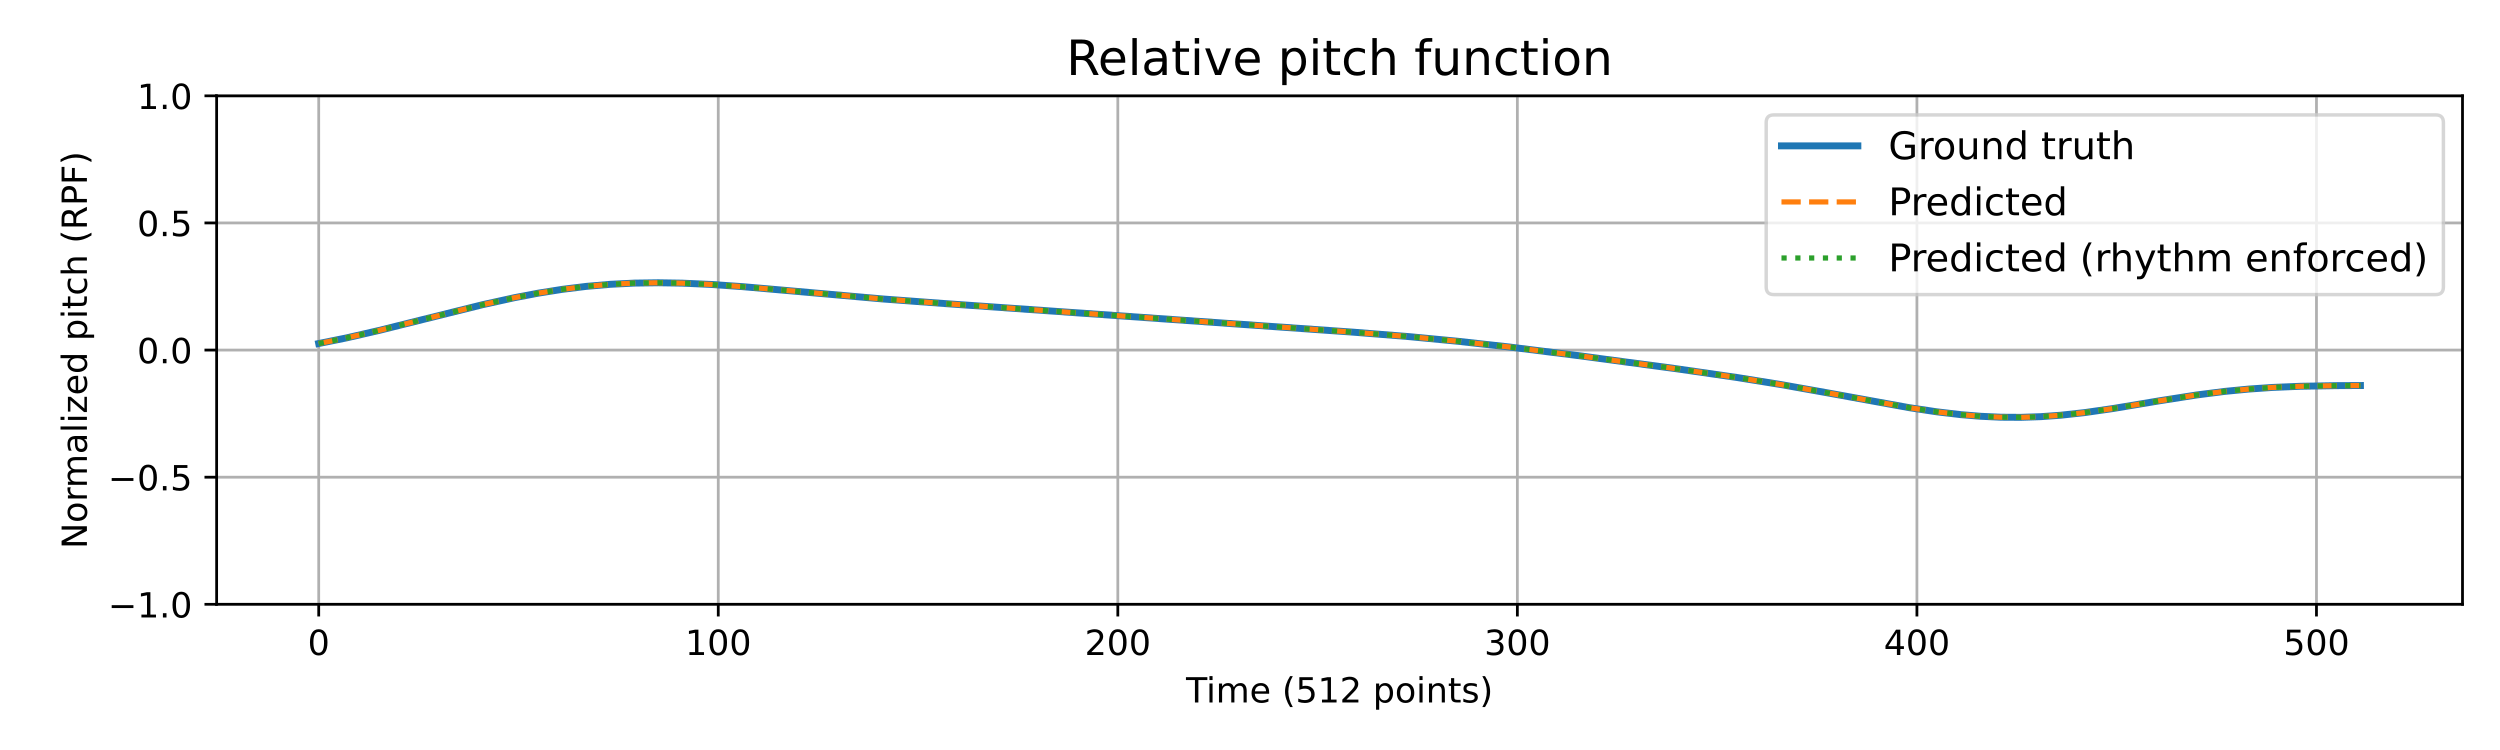
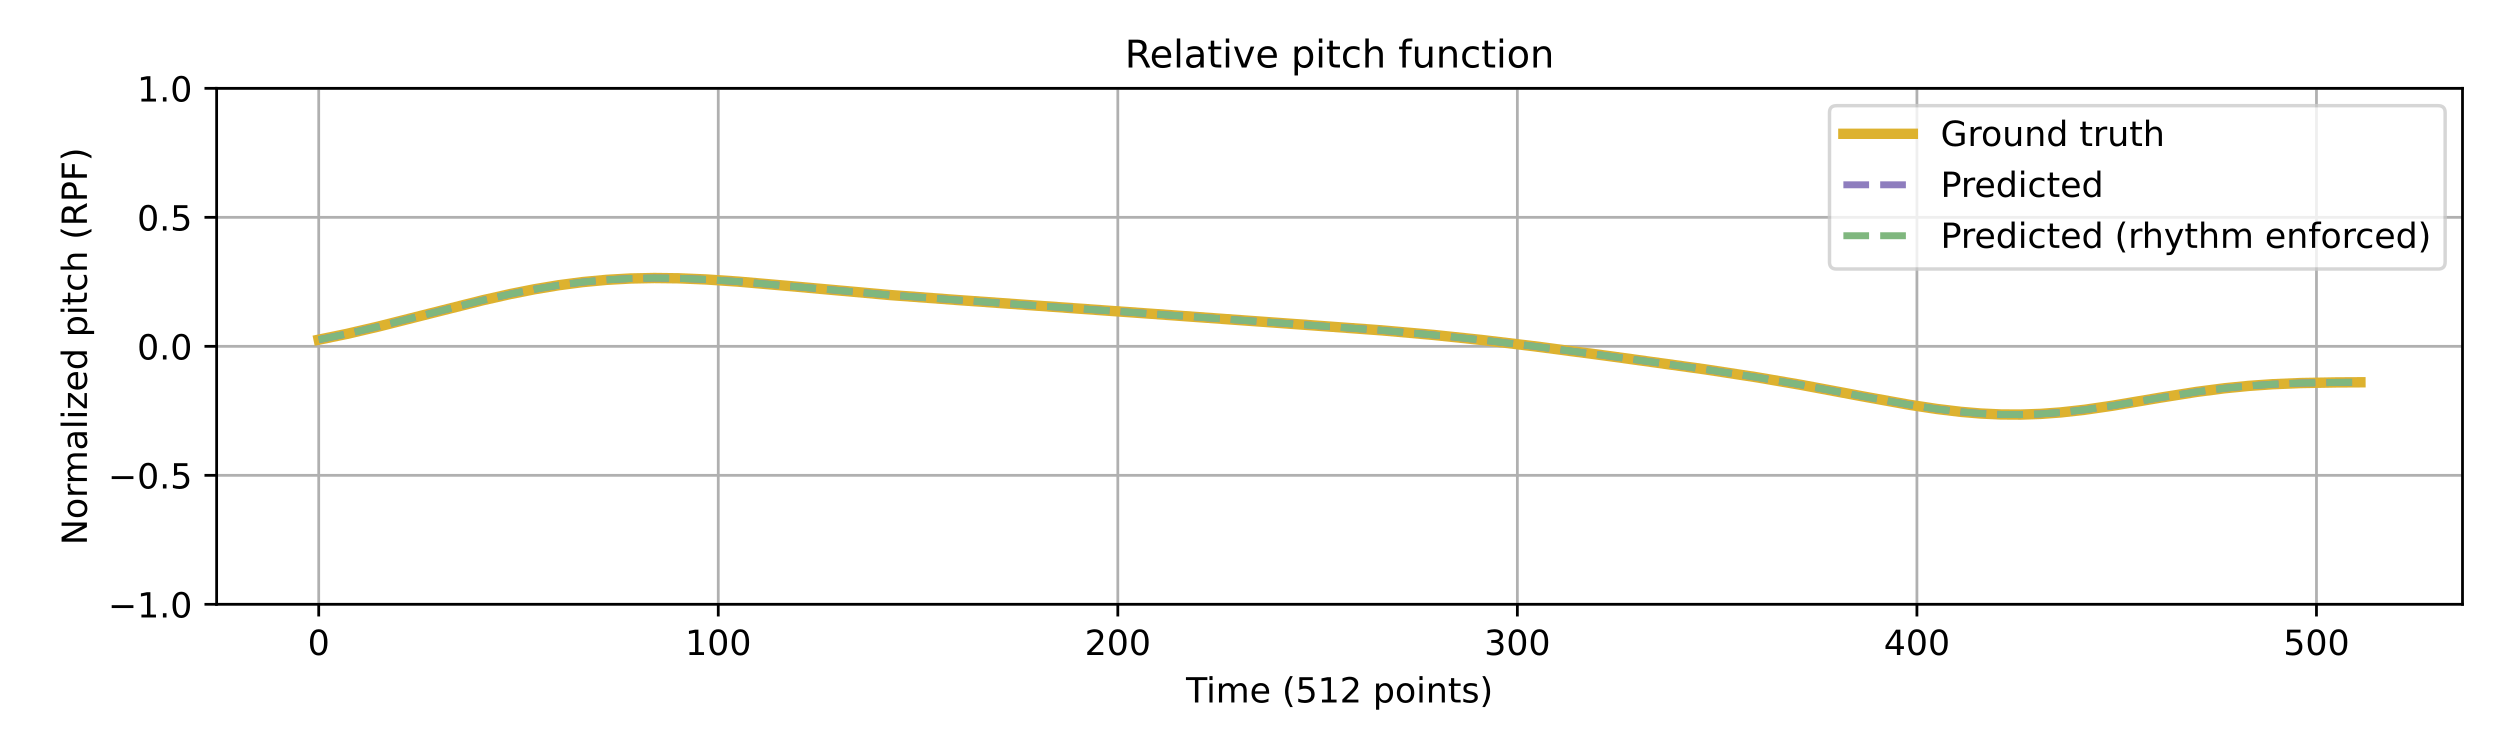
<svg xmlns="http://www.w3.org/2000/svg" xmlns:xlink="http://www.w3.org/1999/xlink" width="720pt" height="216pt" viewBox="0 0 720 216" version="1.1">
  <defs>
    <style type="text/css">*{stroke-linejoin: round; stroke-linecap: butt}</style>
  </defs>
  <g id="figure_1">
    <g id="patch_1">
      <path d="M 0 216  L 720 216  L 720 0  L 0 0  z " style="fill: #ffffff" />
    </g>
    <g id="axes_1">
      <g id="patch_2">
-         <path d="M 62.39 174.04  L 709.2 174.04  L 709.2 27.6  L 62.39 27.6  z " style="fill: #ffffff" />
+         <path d="M 62.39 174.04  L 709.2 174.04  L 709.2 25.44  L 62.39 25.44  z " style="fill: #ffffff" />
      </g>
      <g id="matplotlib.axis_1">
        <g id="xtick_1">
          <g id="line2d_1">
-             <path d="M 91.79 174.04  L 91.79 27.6  " clip-path="url(#pa7610087a3)" style="fill: none; stroke: #b0b0b0; stroke-width: 0.8; stroke-linecap: square" />
+             <path d="M 91.79 174.04  L 91.79 25.44  " clip-path="url(#pd51accaf71)" style="fill: none; stroke: #b0b0b0; stroke-width: 0.8; stroke-linecap: square" />
          </g>
          <g id="line2d_2">
            <defs>
-               <path id="m00e91f5741" d="M 0 0  L 0 3.5  " style="stroke: #000000; stroke-width: 0.8" />
-             </defs>
-             <g>
-               <use xlink:href="#m00e91f5741" x="91.79" y="174.04" style="stroke: #000000; stroke-width: 0.8" />
+               <path id="m4917575760" d="M 0 0  L 0 3.5  " style="stroke: #000000; stroke-width: 0.8" />
+             </defs>
+             <g>
+               <use xlink:href="#m4917575760" x="91.79" y="174.04" style="stroke: #000000; stroke-width: 0.8" />
            </g>
          </g>
          <g id="text_1">
            <g transform="translate(88.60921 188.6384) scale(0.1 -0.1)">
              <defs>
                <path id="DejaVuSans-30" d="M 2034 4250  Q 1547 4250 1301 3770  Q 1056 3291 1056 2328  Q 1056 1369 1301 889  Q 1547 409 2034 409  Q 2525 409 2770 889  Q 3016 1369 3016 2328  Q 3016 3291 2770 3770  Q 2525 4250 2034 4250  z M 2034 4750  Q 2819 4750 3233 4129  Q 3647 3509 3647 2328  Q 3647 1150 3233 529  Q 2819 -91 2034 -91  Q 1250 -91 836 529  Q 422 1150 422 2328  Q 422 3509 836 4129  Q 1250 4750 2034 4750  z " transform="scale(0.015625)" />
              </defs>
              <use xlink:href="#DejaVuSans-30" />
            </g>
          </g>
        </g>
        <g id="xtick_2">
          <g id="line2d_3">
-             <path d="M 206.861 174.04  L 206.861 27.6  " clip-path="url(#pa7610087a3)" style="fill: none; stroke: #b0b0b0; stroke-width: 0.8; stroke-linecap: square" />
+             <path d="M 206.861 174.04  L 206.861 25.44  " clip-path="url(#pd51accaf71)" style="fill: none; stroke: #b0b0b0; stroke-width: 0.8; stroke-linecap: square" />
          </g>
          <g id="line2d_4">
            <g>
-               <use xlink:href="#m00e91f5741" x="206.861" y="174.04" style="stroke: #000000; stroke-width: 0.8" />
+               <use xlink:href="#m4917575760" x="206.861" y="174.04" style="stroke: #000000; stroke-width: 0.8" />
            </g>
          </g>
          <g id="text_2">
            <g transform="translate(197.317 188.6384) scale(0.1 -0.1)">
              <defs>
                <path id="DejaVuSans-31" d="M 794 531  L 1825 531  L 1825 4091  L 703 3866  L 703 4441  L 1819 4666  L 2450 4666  L 2450 531  L 3481 531  L 3481 0  L 794 0  L 794 531  z " transform="scale(0.015625)" />
              </defs>
              <use xlink:href="#DejaVuSans-31" />
              <use xlink:href="#DejaVuSans-30" transform="translate(63.62305 0)" />
              <use xlink:href="#DejaVuSans-30" transform="translate(127.2461 0)" />
            </g>
          </g>
        </g>
        <g id="xtick_3">
          <g id="line2d_5">
-             <path d="M 321.931 174.04  L 321.931 27.6  " clip-path="url(#pa7610087a3)" style="fill: none; stroke: #b0b0b0; stroke-width: 0.8; stroke-linecap: square" />
+             <path d="M 321.931 174.04  L 321.931 25.44  " clip-path="url(#pd51accaf71)" style="fill: none; stroke: #b0b0b0; stroke-width: 0.8; stroke-linecap: square" />
          </g>
          <g id="line2d_6">
            <g>
-               <use xlink:href="#m00e91f5741" x="321.931" y="174.04" style="stroke: #000000; stroke-width: 0.8" />
+               <use xlink:href="#m4917575760" x="321.931" y="174.04" style="stroke: #000000; stroke-width: 0.8" />
            </g>
          </g>
          <g id="text_3">
            <g transform="translate(312.3872 188.6384) scale(0.1 -0.1)">
              <defs>
                <path id="DejaVuSans-32" d="M 1228 531  L 3431 531  L 3431 0  L 469 0  L 469 531  Q 828 903 1448 1529  Q 2069 2156 2228 2338  Q 2531 2678 2651 2914  Q 2772 3150 2772 3378  Q 2772 3750 2511 3984  Q 2250 4219 1831 4219  Q 1534 4219 1204 4116  Q 875 4013 500 3803  L 500 4441  Q 881 4594 1212 4672  Q 1544 4750 1819 4750  Q 2544 4750 2975 4387  Q 3406 4025 3406 3419  Q 3406 3131 3298 2873  Q 3191 2616 2906 2266  Q 2828 2175 2409 1742  Q 1991 1309 1228 531  z " transform="scale(0.015625)" />
              </defs>
              <use xlink:href="#DejaVuSans-32" />
              <use xlink:href="#DejaVuSans-30" transform="translate(63.62305 0)" />
              <use xlink:href="#DejaVuSans-30" transform="translate(127.2461 0)" />
            </g>
          </g>
        </g>
        <g id="xtick_4">
          <g id="line2d_7">
-             <path d="M 437.001 174.04  L 437.001 27.6  " clip-path="url(#pa7610087a3)" style="fill: none; stroke: #b0b0b0; stroke-width: 0.8; stroke-linecap: square" />
+             <path d="M 437.001 174.04  L 437.001 25.44  " clip-path="url(#pd51accaf71)" style="fill: none; stroke: #b0b0b0; stroke-width: 0.8; stroke-linecap: square" />
          </g>
          <g id="line2d_8">
            <g>
-               <use xlink:href="#m00e91f5741" x="437.001" y="174.04" style="stroke: #000000; stroke-width: 0.8" />
+               <use xlink:href="#m4917575760" x="437.001" y="174.04" style="stroke: #000000; stroke-width: 0.8" />
            </g>
          </g>
          <g id="text_4">
            <g transform="translate(427.4575 188.6384) scale(0.1 -0.1)">
              <defs>
                <path id="DejaVuSans-33" d="M 2597 2516  Q 3050 2419 3304 2112  Q 3559 1806 3559 1356  Q 3559 666 3084 287  Q 2609 -91 1734 -91  Q 1441 -91 1130 -33  Q 819 25 488 141  L 488 750  Q 750 597 1062 519  Q 1375 441 1716 441  Q 2309 441 2620 675  Q 2931 909 2931 1356  Q 2931 1769 2642 2001  Q 2353 2234 1838 2234  L 1294 2234  L 1294 2753  L 1863 2753  Q 2328 2753 2575 2939  Q 2822 3125 2822 3475  Q 2822 3834 2567 4026  Q 2313 4219 1838 4219  Q 1578 4219 1281 4162  Q 984 4106 628 3988  L 628 4550  Q 988 4650 1302 4700  Q 1616 4750 1894 4750  Q 2613 4750 3031 4423  Q 3450 4097 3450 3541  Q 3450 3153 3228 2886  Q 3006 2619 2597 2516  z " transform="scale(0.015625)" />
              </defs>
              <use xlink:href="#DejaVuSans-33" />
              <use xlink:href="#DejaVuSans-30" transform="translate(63.62305 0)" />
              <use xlink:href="#DejaVuSans-30" transform="translate(127.2461 0)" />
            </g>
          </g>
        </g>
        <g id="xtick_5">
          <g id="line2d_9">
-             <path d="M 552.072 174.04  L 552.072 27.6  " clip-path="url(#pa7610087a3)" style="fill: none; stroke: #b0b0b0; stroke-width: 0.8; stroke-linecap: square" />
+             <path d="M 552.072 174.04  L 552.072 25.44  " clip-path="url(#pd51accaf71)" style="fill: none; stroke: #b0b0b0; stroke-width: 0.8; stroke-linecap: square" />
          </g>
          <g id="line2d_10">
            <g>
-               <use xlink:href="#m00e91f5741" x="552.072" y="174.04" style="stroke: #000000; stroke-width: 0.8" />
+               <use xlink:href="#m4917575760" x="552.072" y="174.04" style="stroke: #000000; stroke-width: 0.8" />
            </g>
          </g>
          <g id="text_5">
            <g transform="translate(542.5278 188.6384) scale(0.1 -0.1)">
              <defs>
                <path id="DejaVuSans-34" d="M 2419 4116  L 825 1625  L 2419 1625  L 2419 4116  z M 2253 4666  L 3047 4666  L 3047 1625  L 3713 1625  L 3713 1100  L 3047 1100  L 3047 0  L 2419 0  L 2419 1100  L 313 1100  L 313 1709  L 2253 4666  z " transform="scale(0.015625)" />
              </defs>
              <use xlink:href="#DejaVuSans-34" />
              <use xlink:href="#DejaVuSans-30" transform="translate(63.62305 0)" />
              <use xlink:href="#DejaVuSans-30" transform="translate(127.2461 0)" />
            </g>
          </g>
        </g>
        <g id="xtick_6">
          <g id="line2d_11">
-             <path d="M 667.142 174.04  L 667.142 27.6  " clip-path="url(#pa7610087a3)" style="fill: none; stroke: #b0b0b0; stroke-width: 0.8; stroke-linecap: square" />
+             <path d="M 667.142 174.04  L 667.142 25.44  " clip-path="url(#pd51accaf71)" style="fill: none; stroke: #b0b0b0; stroke-width: 0.8; stroke-linecap: square" />
          </g>
          <g id="line2d_12">
            <g>
-               <use xlink:href="#m00e91f5741" x="667.142" y="174.04" style="stroke: #000000; stroke-width: 0.8" />
+               <use xlink:href="#m4917575760" x="667.142" y="174.04" style="stroke: #000000; stroke-width: 0.8" />
            </g>
          </g>
          <g id="text_6">
            <g transform="translate(657.5981 188.6384) scale(0.1 -0.1)">
              <defs>
                <path id="DejaVuSans-35" d="M 691 4666  L 3169 4666  L 3169 4134  L 1269 4134  L 1269 2991  Q 1406 3038 1543 3061  Q 1681 3084 1819 3084  Q 2600 3084 3056 2656  Q 3513 2228 3513 1497  Q 3513 744 3044 326  Q 2575 -91 1722 -91  Q 1428 -91 1123 -41  Q 819 9 494 109  L 494 744  Q 775 591 1075 516  Q 1375 441 1709 441  Q 2250 441 2565 725  Q 2881 1009 2881 1497  Q 2881 1984 2565 2268  Q 2250 2553 1709 2553  Q 1456 2553 1204 2497  Q 953 2441 691 2322  L 691 4666  z " transform="scale(0.015625)" />
              </defs>
              <use xlink:href="#DejaVuSans-35" />
              <use xlink:href="#DejaVuSans-30" transform="translate(63.62305 0)" />
              <use xlink:href="#DejaVuSans-30" transform="translate(127.2461 0)" />
            </g>
          </g>
        </g>
        <g id="text_7">
          <g transform="translate(341.5817 202.3166) scale(0.1 -0.1)">
            <defs>
              <path id="DejaVuSans-54" d="M -19 4666  L 3928 4666  L 3928 4134  L 2272 4134  L 2272 0  L 1638 0  L 1638 4134  L -19 4134  L -19 4666  z " transform="scale(0.015625)" />
              <path id="DejaVuSans-69" d="M 603 3500  L 1178 3500  L 1178 0  L 603 0  L 603 3500  z M 603 4863  L 1178 4863  L 1178 4134  L 603 4134  L 603 4863  z " transform="scale(0.015625)" />
              <path id="DejaVuSans-6d" d="M 3328 2828  Q 3544 3216 3844 3400  Q 4144 3584 4550 3584  Q 5097 3584 5394 3201  Q 5691 2819 5691 2113  L 5691 0  L 5113 0  L 5113 2094  Q 5113 2597 4934 2840  Q 4756 3084 4391 3084  Q 3944 3084 3684 2787  Q 3425 2491 3425 1978  L 3425 0  L 2847 0  L 2847 2094  Q 2847 2600 2669 2842  Q 2491 3084 2119 3084  Q 1678 3084 1418 2786  Q 1159 2488 1159 1978  L 1159 0  L 581 0  L 581 3500  L 1159 3500  L 1159 2956  Q 1356 3278 1631 3431  Q 1906 3584 2284 3584  Q 2666 3584 2933 3390  Q 3200 3197 3328 2828  z " transform="scale(0.015625)" />
              <path id="DejaVuSans-65" d="M 3597 1894  L 3597 1613  L 953 1613  Q 991 1019 1311 708  Q 1631 397 2203 397  Q 2534 397 2845 478  Q 3156 559 3463 722  L 3463 178  Q 3153 47 2828 -22  Q 2503 -91 2169 -91  Q 1331 -91 842 396  Q 353 884 353 1716  Q 353 2575 817 3079  Q 1281 3584 2069 3584  Q 2775 3584 3186 3129  Q 3597 2675 3597 1894  z M 3022 2063  Q 3016 2534 2758 2815  Q 2500 3097 2075 3097  Q 1594 3097 1305 2825  Q 1016 2553 972 2059  L 3022 2063  z " transform="scale(0.015625)" />
              <path id="DejaVuSans-20" transform="scale(0.015625)" />
              <path id="DejaVuSans-28" d="M 1984 4856  Q 1566 4138 1362 3434  Q 1159 2731 1159 2009  Q 1159 1288 1364 580  Q 1569 -128 1984 -844  L 1484 -844  Q 1016 -109 783 600  Q 550 1309 550 2009  Q 550 2706 781 3412  Q 1013 4119 1484 4856  L 1984 4856  z " transform="scale(0.015625)" />
              <path id="DejaVuSans-70" d="M 1159 525  L 1159 -1331  L 581 -1331  L 581 3500  L 1159 3500  L 1159 2969  Q 1341 3281 1617 3432  Q 1894 3584 2278 3584  Q 2916 3584 3314 3078  Q 3713 2572 3713 1747  Q 3713 922 3314 415  Q 2916 -91 2278 -91  Q 1894 -91 1617 61  Q 1341 213 1159 525  z M 3116 1747  Q 3116 2381 2855 2742  Q 2594 3103 2138 3103  Q 1681 3103 1420 2742  Q 1159 2381 1159 1747  Q 1159 1113 1420 752  Q 1681 391 2138 391  Q 2594 391 2855 752  Q 3116 1113 3116 1747  z " transform="scale(0.015625)" />
              <path id="DejaVuSans-6f" d="M 1959 3097  Q 1497 3097 1228 2736  Q 959 2375 959 1747  Q 959 1119 1226 758  Q 1494 397 1959 397  Q 2419 397 2687 759  Q 2956 1122 2956 1747  Q 2956 2369 2687 2733  Q 2419 3097 1959 3097  z M 1959 3584  Q 2709 3584 3137 3096  Q 3566 2609 3566 1747  Q 3566 888 3137 398  Q 2709 -91 1959 -91  Q 1206 -91 779 398  Q 353 888 353 1747  Q 353 2609 779 3096  Q 1206 3584 1959 3584  z " transform="scale(0.015625)" />
              <path id="DejaVuSans-6e" d="M 3513 2113  L 3513 0  L 2938 0  L 2938 2094  Q 2938 2591 2744 2837  Q 2550 3084 2163 3084  Q 1697 3084 1428 2787  Q 1159 2491 1159 1978  L 1159 0  L 581 0  L 581 3500  L 1159 3500  L 1159 2956  Q 1366 3272 1645 3428  Q 1925 3584 2291 3584  Q 2894 3584 3203 3211  Q 3513 2838 3513 2113  z " transform="scale(0.015625)" />
              <path id="DejaVuSans-74" d="M 1172 4494  L 1172 3500  L 2356 3500  L 2356 3053  L 1172 3053  L 1172 1153  Q 1172 725 1289 603  Q 1406 481 1766 481  L 2356 481  L 2356 0  L 1766 0  Q 1100 0 847 248  Q 594 497 594 1153  L 594 3053  L 172 3053  L 172 3500  L 594 3500  L 594 4494  L 1172 4494  z " transform="scale(0.015625)" />
              <path id="DejaVuSans-73" d="M 2834 3397  L 2834 2853  Q 2591 2978 2328 3040  Q 2066 3103 1784 3103  Q 1356 3103 1142 2972  Q 928 2841 928 2578  Q 928 2378 1081 2264  Q 1234 2150 1697 2047  L 1894 2003  Q 2506 1872 2764 1633  Q 3022 1394 3022 966  Q 3022 478 2636 193  Q 2250 -91 1575 -91  Q 1294 -91 989 -36  Q 684 19 347 128  L 347 722  Q 666 556 975 473  Q 1284 391 1588 391  Q 1994 391 2212 530  Q 2431 669 2431 922  Q 2431 1156 2273 1281  Q 2116 1406 1581 1522  L 1381 1569  Q 847 1681 609 1914  Q 372 2147 372 2553  Q 372 3047 722 3315  Q 1072 3584 1716 3584  Q 2034 3584 2315 3537  Q 2597 3491 2834 3397  z " transform="scale(0.015625)" />
              <path id="DejaVuSans-29" d="M 513 4856  L 1013 4856  Q 1481 4119 1714 3412  Q 1947 2706 1947 2009  Q 1947 1309 1714 600  Q 1481 -109 1013 -844  L 513 -844  Q 928 -128 1133 580  Q 1338 1288 1338 2009  Q 1338 2731 1133 3434  Q 928 4138 513 4856  z " transform="scale(0.015625)" />
            </defs>
            <use xlink:href="#DejaVuSans-54" />
            <use xlink:href="#DejaVuSans-69" transform="translate(57.95898 0)" />
            <use xlink:href="#DejaVuSans-6d" transform="translate(85.74219 0)" />
            <use xlink:href="#DejaVuSans-65" transform="translate(183.1543 0)" />
            <use xlink:href="#DejaVuSans-20" transform="translate(244.6777 0)" />
            <use xlink:href="#DejaVuSans-28" transform="translate(276.4648 0)" />
            <use xlink:href="#DejaVuSans-35" transform="translate(315.4785 0)" />
            <use xlink:href="#DejaVuSans-31" transform="translate(379.1016 0)" />
            <use xlink:href="#DejaVuSans-32" transform="translate(442.7246 0)" />
            <use xlink:href="#DejaVuSans-20" transform="translate(506.3477 0)" />
            <use xlink:href="#DejaVuSans-70" transform="translate(538.1348 0)" />
            <use xlink:href="#DejaVuSans-6f" transform="translate(601.6113 0)" />
            <use xlink:href="#DejaVuSans-69" transform="translate(662.793 0)" />
            <use xlink:href="#DejaVuSans-6e" transform="translate(690.5762 0)" />
            <use xlink:href="#DejaVuSans-74" transform="translate(753.9551 0)" />
            <use xlink:href="#DejaVuSans-73" transform="translate(793.1641 0)" />
            <use xlink:href="#DejaVuSans-29" transform="translate(845.2637 0)" />
          </g>
        </g>
      </g>
      <g id="matplotlib.axis_2">
        <g id="ytick_1">
          <g id="line2d_13">
-             <path d="M 62.39 174.04  L 709.2 174.04  " clip-path="url(#pa7610087a3)" style="fill: none; stroke: #b0b0b0; stroke-width: 0.8; stroke-linecap: square" />
+             <path d="M 62.39 174.04  L 709.2 174.04  " clip-path="url(#pd51accaf71)" style="fill: none; stroke: #b0b0b0; stroke-width: 0.8; stroke-linecap: square" />
          </g>
          <g id="line2d_14">
            <defs>
-               <path id="md31df60654" d="M 0 0  L -3.5 0  " style="stroke: #000000; stroke-width: 0.8" />
-             </defs>
-             <g>
-               <use xlink:href="#md31df60654" x="62.39" y="174.04" style="stroke: #000000; stroke-width: 0.8" />
+               <path id="m372e9e6f16" d="M 0 0  L -3.5 0  " style="stroke: #000000; stroke-width: 0.8" />
+             </defs>
+             <g>
+               <use xlink:href="#m372e9e6f16" x="62.39" y="174.04" style="stroke: #000000; stroke-width: 0.8" />
            </g>
          </g>
          <g id="text_8">
            <g transform="translate(31.10719 177.8392) scale(0.1 -0.1)">
              <defs>
                <path id="DejaVuSans-2212" d="M 678 2272  L 4684 2272  L 4684 1741  L 678 1741  L 678 2272  z " transform="scale(0.015625)" />
                <path id="DejaVuSans-2e" d="M 684 794  L 1344 794  L 1344 0  L 684 0  L 684 794  z " transform="scale(0.015625)" />
              </defs>
              <use xlink:href="#DejaVuSans-2212" />
              <use xlink:href="#DejaVuSans-31" transform="translate(83.78906 0)" />
              <use xlink:href="#DejaVuSans-2e" transform="translate(147.4121 0)" />
              <use xlink:href="#DejaVuSans-30" transform="translate(179.1992 0)" />
            </g>
          </g>
        </g>
        <g id="ytick_2">
          <g id="line2d_15">
-             <path d="M 62.39 137.43  L 709.2 137.43  " clip-path="url(#pa7610087a3)" style="fill: none; stroke: #b0b0b0; stroke-width: 0.8; stroke-linecap: square" />
+             <path d="M 62.39 136.89  L 709.2 136.89  " clip-path="url(#pd51accaf71)" style="fill: none; stroke: #b0b0b0; stroke-width: 0.8; stroke-linecap: square" />
          </g>
          <g id="line2d_16">
            <g>
-               <use xlink:href="#md31df60654" x="62.39" y="137.43" style="stroke: #000000; stroke-width: 0.8" />
+               <use xlink:href="#m372e9e6f16" x="62.39" y="136.89" style="stroke: #000000; stroke-width: 0.8" />
            </g>
          </g>
          <g id="text_9">
-             <g transform="translate(31.10719 141.2292) scale(0.1 -0.1)">
+             <g transform="translate(31.10719 140.6892) scale(0.1 -0.1)">
              <use xlink:href="#DejaVuSans-2212" />
              <use xlink:href="#DejaVuSans-30" transform="translate(83.78906 0)" />
              <use xlink:href="#DejaVuSans-2e" transform="translate(147.4121 0)" />
              <use xlink:href="#DejaVuSans-35" transform="translate(179.1992 0)" />
            </g>
          </g>
        </g>
        <g id="ytick_3">
          <g id="line2d_17">
-             <path d="M 62.39 100.82  L 709.2 100.82  " clip-path="url(#pa7610087a3)" style="fill: none; stroke: #b0b0b0; stroke-width: 0.8; stroke-linecap: square" />
+             <path d="M 62.39 99.74  L 709.2 99.74  " clip-path="url(#pd51accaf71)" style="fill: none; stroke: #b0b0b0; stroke-width: 0.8; stroke-linecap: square" />
          </g>
          <g id="line2d_18">
            <g>
-               <use xlink:href="#md31df60654" x="62.39" y="100.82" style="stroke: #000000; stroke-width: 0.8" />
+               <use xlink:href="#m372e9e6f16" x="62.39" y="99.74" style="stroke: #000000; stroke-width: 0.8" />
            </g>
          </g>
          <g id="text_10">
-             <g transform="translate(39.48687 104.6192) scale(0.1 -0.1)">
+             <g transform="translate(39.48687 103.5392) scale(0.1 -0.1)">
              <use xlink:href="#DejaVuSans-30" />
              <use xlink:href="#DejaVuSans-2e" transform="translate(63.62305 0)" />
              <use xlink:href="#DejaVuSans-30" transform="translate(95.41016 0)" />
            </g>
          </g>
        </g>
        <g id="ytick_4">
          <g id="line2d_19">
-             <path d="M 62.39 64.21  L 709.2 64.21  " clip-path="url(#pa7610087a3)" style="fill: none; stroke: #b0b0b0; stroke-width: 0.8; stroke-linecap: square" />
+             <path d="M 62.39 62.59  L 709.2 62.59  " clip-path="url(#pd51accaf71)" style="fill: none; stroke: #b0b0b0; stroke-width: 0.8; stroke-linecap: square" />
          </g>
          <g id="line2d_20">
            <g>
-               <use xlink:href="#md31df60654" x="62.39" y="64.21" style="stroke: #000000; stroke-width: 0.8" />
+               <use xlink:href="#m372e9e6f16" x="62.39" y="62.59" style="stroke: #000000; stroke-width: 0.8" />
            </g>
          </g>
          <g id="text_11">
-             <g transform="translate(39.48687 68.00922) scale(0.1 -0.1)">
+             <g transform="translate(39.48687 66.38922) scale(0.1 -0.1)">
              <use xlink:href="#DejaVuSans-30" />
              <use xlink:href="#DejaVuSans-2e" transform="translate(63.62305 0)" />
              <use xlink:href="#DejaVuSans-35" transform="translate(95.41016 0)" />
            </g>
          </g>
        </g>
        <g id="ytick_5">
          <g id="line2d_21">
-             <path d="M 62.39 27.6  L 709.2 27.6  " clip-path="url(#pa7610087a3)" style="fill: none; stroke: #b0b0b0; stroke-width: 0.8; stroke-linecap: square" />
+             <path d="M 62.39 25.44  L 709.2 25.44  " clip-path="url(#pd51accaf71)" style="fill: none; stroke: #b0b0b0; stroke-width: 0.8; stroke-linecap: square" />
          </g>
          <g id="line2d_22">
            <g>
-               <use xlink:href="#md31df60654" x="62.39" y="27.6" style="stroke: #000000; stroke-width: 0.8" />
+               <use xlink:href="#m372e9e6f16" x="62.39" y="25.44" style="stroke: #000000; stroke-width: 0.8" />
            </g>
          </g>
          <g id="text_12">
-             <g transform="translate(39.48687 31.39922) scale(0.1 -0.1)">
+             <g transform="translate(39.48687 29.23922) scale(0.1 -0.1)">
              <use xlink:href="#DejaVuSans-31" />
              <use xlink:href="#DejaVuSans-2e" transform="translate(63.62305 0)" />
              <use xlink:href="#DejaVuSans-30" transform="translate(95.41016 0)" />
            </g>
          </g>
        </g>
        <g id="text_13">
-           <g transform="translate(25.0275 158.0614) rotate(-90) scale(0.1 -0.1)">
+           <g transform="translate(25.0275 156.9814) rotate(-90) scale(0.1 -0.1)">
            <defs>
              <path id="DejaVuSans-4e" d="M 628 4666  L 1478 4666  L 3547 763  L 3547 4666  L 4159 4666  L 4159 0  L 3309 0  L 1241 3903  L 1241 0  L 628 0  L 628 4666  z " transform="scale(0.015625)" />
              <path id="DejaVuSans-72" d="M 2631 2963  Q 2534 3019 2420 3045  Q 2306 3072 2169 3072  Q 1681 3072 1420 2755  Q 1159 2438 1159 1844  L 1159 0  L 581 0  L 581 3500  L 1159 3500  L 1159 2956  Q 1341 3275 1631 3429  Q 1922 3584 2338 3584  Q 2397 3584 2469 3576  Q 2541 3569 2628 3553  L 2631 2963  z " transform="scale(0.015625)" />
              <path id="DejaVuSans-61" d="M 2194 1759  Q 1497 1759 1228 1600  Q 959 1441 959 1056  Q 959 750 1161 570  Q 1363 391 1709 391  Q 2188 391 2477 730  Q 2766 1069 2766 1631  L 2766 1759  L 2194 1759  z M 3341 1997  L 3341 0  L 2766 0  L 2766 531  Q 2569 213 2275 61  Q 1981 -91 1556 -91  Q 1019 -91 701 211  Q 384 513 384 1019  Q 384 1609 779 1909  Q 1175 2209 1959 2209  L 2766 2209  L 2766 2266  Q 2766 2663 2505 2880  Q 2244 3097 1772 3097  Q 1472 3097 1187 3025  Q 903 2953 641 2809  L 641 3341  Q 956 3463 1253 3523  Q 1550 3584 1831 3584  Q 2591 3584 2966 3190  Q 3341 2797 3341 1997  z " transform="scale(0.015625)" />
              <path id="DejaVuSans-6c" d="M 603 4863  L 1178 4863  L 1178 0  L 603 0  L 603 4863  z " transform="scale(0.015625)" />
              <path id="DejaVuSans-7a" d="M 353 3500  L 3084 3500  L 3084 2975  L 922 459  L 3084 459  L 3084 0  L 275 0  L 275 525  L 2438 3041  L 353 3041  L 353 3500  z " transform="scale(0.015625)" />
              <path id="DejaVuSans-64" d="M 2906 2969  L 2906 4863  L 3481 4863  L 3481 0  L 2906 0  L 2906 525  Q 2725 213 2448 61  Q 2172 -91 1784 -91  Q 1150 -91 751 415  Q 353 922 353 1747  Q 353 2572 751 3078  Q 1150 3584 1784 3584  Q 2172 3584 2448 3432  Q 2725 3281 2906 2969  z M 947 1747  Q 947 1113 1208 752  Q 1469 391 1925 391  Q 2381 391 2643 752  Q 2906 1113 2906 1747  Q 2906 2381 2643 2742  Q 2381 3103 1925 3103  Q 1469 3103 1208 2742  Q 947 2381 947 1747  z " transform="scale(0.015625)" />
              <path id="DejaVuSans-63" d="M 3122 3366  L 3122 2828  Q 2878 2963 2633 3030  Q 2388 3097 2138 3097  Q 1578 3097 1268 2742  Q 959 2388 959 1747  Q 959 1106 1268 751  Q 1578 397 2138 397  Q 2388 397 2633 464  Q 2878 531 3122 666  L 3122 134  Q 2881 22 2623 -34  Q 2366 -91 2075 -91  Q 1284 -91 818 406  Q 353 903 353 1747  Q 353 2603 823 3093  Q 1294 3584 2113 3584  Q 2378 3584 2631 3529  Q 2884 3475 3122 3366  z " transform="scale(0.015625)" />
              <path id="DejaVuSans-68" d="M 3513 2113  L 3513 0  L 2938 0  L 2938 2094  Q 2938 2591 2744 2837  Q 2550 3084 2163 3084  Q 1697 3084 1428 2787  Q 1159 2491 1159 1978  L 1159 0  L 581 0  L 581 4863  L 1159 4863  L 1159 2956  Q 1366 3272 1645 3428  Q 1925 3584 2291 3584  Q 2894 3584 3203 3211  Q 3513 2838 3513 2113  z " transform="scale(0.015625)" />
              <path id="DejaVuSans-52" d="M 2841 2188  Q 3044 2119 3236 1894  Q 3428 1669 3622 1275  L 4263 0  L 3584 0  L 2988 1197  Q 2756 1666 2539 1819  Q 2322 1972 1947 1972  L 1259 1972  L 1259 0  L 628 0  L 628 4666  L 2053 4666  Q 2853 4666 3247 4331  Q 3641 3997 3641 3322  Q 3641 2881 3436 2590  Q 3231 2300 2841 2188  z M 1259 4147  L 1259 2491  L 2053 2491  Q 2509 2491 2742 2702  Q 2975 2913 2975 3322  Q 2975 3731 2742 3939  Q 2509 4147 2053 4147  L 1259 4147  z " transform="scale(0.015625)" />
              <path id="DejaVuSans-50" d="M 1259 4147  L 1259 2394  L 2053 2394  Q 2494 2394 2734 2622  Q 2975 2850 2975 3272  Q 2975 3691 2734 3919  Q 2494 4147 2053 4147  L 1259 4147  z M 628 4666  L 2053 4666  Q 2838 4666 3239 4311  Q 3641 3956 3641 3272  Q 3641 2581 3239 2228  Q 2838 1875 2053 1875  L 1259 1875  L 1259 0  L 628 0  L 628 4666  z " transform="scale(0.015625)" />
              <path id="DejaVuSans-46" d="M 628 4666  L 3309 4666  L 3309 4134  L 1259 4134  L 1259 2759  L 3109 2759  L 3109 2228  L 1259 2228  L 1259 0  L 628 0  L 628 4666  z " transform="scale(0.015625)" />
            </defs>
            <use xlink:href="#DejaVuSans-4e" />
            <use xlink:href="#DejaVuSans-6f" transform="translate(74.80469 0)" />
            <use xlink:href="#DejaVuSans-72" transform="translate(135.9863 0)" />
            <use xlink:href="#DejaVuSans-6d" transform="translate(175.3496 0)" />
            <use xlink:href="#DejaVuSans-61" transform="translate(272.7617 0)" />
            <use xlink:href="#DejaVuSans-6c" transform="translate(334.041 0)" />
            <use xlink:href="#DejaVuSans-69" transform="translate(361.8242 0)" />
            <use xlink:href="#DejaVuSans-7a" transform="translate(389.6074 0)" />
            <use xlink:href="#DejaVuSans-65" transform="translate(442.0977 0)" />
            <use xlink:href="#DejaVuSans-64" transform="translate(503.6211 0)" />
            <use xlink:href="#DejaVuSans-20" transform="translate(567.0977 0)" />
            <use xlink:href="#DejaVuSans-70" transform="translate(598.8848 0)" />
            <use xlink:href="#DejaVuSans-69" transform="translate(662.3613 0)" />
            <use xlink:href="#DejaVuSans-74" transform="translate(690.1445 0)" />
            <use xlink:href="#DejaVuSans-63" transform="translate(729.3535 0)" />
            <use xlink:href="#DejaVuSans-68" transform="translate(784.334 0)" />
            <use xlink:href="#DejaVuSans-20" transform="translate(847.7129 0)" />
            <use xlink:href="#DejaVuSans-28" transform="translate(879.5 0)" />
            <use xlink:href="#DejaVuSans-52" transform="translate(918.5137 0)" />
            <use xlink:href="#DejaVuSans-50" transform="translate(987.9961 0)" />
            <use xlink:href="#DejaVuSans-46" transform="translate(1048.299 0)" />
            <use xlink:href="#DejaVuSans-29" transform="translate(1105.818 0)" />
          </g>
        </g>
      </g>
      <g id="line2d_23">
-         <path d="M 91.79 98.936  L 99.845 97.303  L 109.051 95.194  L 121.709 92.039  L 138.969 87.756  L 148.175 85.731  L 155.079 84.419  L 161.983 83.324  L 168.888 82.472  L 175.792 81.876  L 182.696 81.534  L 189.6 81.433  L 196.504 81.548  L 204.559 81.91  L 213.765 82.547  L 227.573 83.748  L 254.04 86.087  L 272.451 87.454  L 389.822 95.67  L 405.932 96.958  L 419.741 98.272  L 434.7 99.936  L 453.111 102.239  L 483.029 106.231  L 500.29 108.724  L 512.948 110.762  L 526.756 113.221  L 549.77 117.396  L 557.825 118.607  L 564.729 119.419  L 570.483 119.894  L 576.236 120.157  L 581.99 120.193  L 587.743 119.999  L 593.497 119.583  L 600.401 118.827  L 608.456 117.67  L 622.264 115.374  L 632.621 113.754  L 640.676 112.726  L 647.58 112.055  L 654.484 111.581  L 662.539 111.248  L 672.895 111.065  L 679.8 111.029  L 679.8 111.029  " clip-path="url(#pa7610087a3)" style="fill: none; stroke: #1f77b4; stroke-width: 2; stroke-linecap: square" />
+         <path d="M 91.79 97.829  L 99.845 96.171  L 109.051 94.031  L 121.709 90.829  L 138.969 86.484  L 147.024 84.67  L 153.928 83.304  L 160.833 82.155  L 167.737 81.248  L 174.641 80.599  L 181.545 80.21  L 188.449 80.068  L 195.354 80.151  L 203.409 80.486  L 212.614 81.106  L 225.272 82.203  L 256.341 84.975  L 275.903 86.418  L 331.137 90.335  L 367.959 92.976  L 397.877 95.139  L 412.837 96.46  L 426.645 97.904  L 441.604 99.694  L 463.467 102.559  L 491.084 106.379  L 506.043 108.674  L 518.701 110.842  L 535.962 114.066  L 549.77 116.56  L 557.825 117.789  L 564.729 118.614  L 570.483 119.095  L 576.236 119.363  L 581.99 119.399  L 587.743 119.202  L 593.497 118.78  L 600.401 118.012  L 608.456 116.838  L 622.264 114.508  L 632.621 112.865  L 640.676 111.821  L 647.58 111.14  L 654.484 110.66  L 662.539 110.322  L 672.895 110.136  L 679.8 110.099  L 679.8 110.099  " clip-path="url(#pd51accaf71)" style="fill: none; stroke: #ddb22f; stroke-width: 3; stroke-linecap: square" />
      </g>
      <g id="line2d_24">
-         <path d="M 91.79 98.936  L 99.845 97.303  L 109.051 95.194  L 121.709 92.039  L 138.969 87.756  L 148.175 85.731  L 155.079 84.419  L 161.983 83.324  L 168.888 82.472  L 175.792 81.876  L 182.696 81.534  L 189.6 81.433  L 196.504 81.548  L 204.559 81.91  L 213.765 82.547  L 227.573 83.748  L 254.04 86.087  L 272.451 87.454  L 389.822 95.67  L 405.932 96.958  L 419.741 98.272  L 434.7 99.936  L 453.111 102.239  L 483.029 106.231  L 500.29 108.724  L 512.948 110.762  L 526.756 113.221  L 549.77 117.396  L 557.825 118.607  L 564.729 119.419  L 570.483 119.894  L 576.236 120.157  L 581.99 120.193  L 587.743 119.999  L 593.497 119.583  L 600.401 118.827  L 608.456 117.67  L 622.264 115.374  L 632.621 113.754  L 640.676 112.726  L 647.58 112.055  L 654.484 111.581  L 662.539 111.248  L 672.895 111.065  L 679.8 111.029  L 679.8 111.029  " clip-path="url(#pa7610087a3)" style="fill: none; stroke-dasharray: 5.55,2.4; stroke-dashoffset: 0; stroke: #ff7f0e; stroke-width: 1.5" />
+         <path d="M 91.79 97.829  L 99.845 96.171  L 109.051 94.031  L 121.709 90.829  L 138.969 86.484  L 147.024 84.67  L 153.928 83.304  L 160.833 82.155  L 167.737 81.248  L 174.641 80.599  L 181.545 80.21  L 188.449 80.068  L 195.354 80.151  L 203.409 80.486  L 212.614 81.106  L 225.272 82.203  L 256.341 84.975  L 275.903 86.418  L 331.137 90.335  L 367.959 92.976  L 397.877 95.139  L 412.837 96.46  L 426.645 97.904  L 441.604 99.694  L 463.467 102.559  L 491.084 106.379  L 506.043 108.674  L 518.701 110.842  L 535.962 114.066  L 549.77 116.56  L 557.825 117.789  L 564.729 118.614  L 570.483 119.095  L 576.236 119.363  L 581.99 119.399  L 587.743 119.202  L 593.497 118.78  L 600.401 118.012  L 608.456 116.838  L 622.264 114.508  L 632.621 112.865  L 640.676 111.821  L 647.58 111.14  L 654.484 110.66  L 662.539 110.322  L 672.895 110.136  L 679.8 110.099  L 679.8 110.099  " clip-path="url(#pd51accaf71)" style="fill: none; stroke-dasharray: 7.4,3.2; stroke-dashoffset: 0; stroke: #8e7dbe; stroke-width: 2" />
      </g>
      <g id="line2d_25">
-         <path d="M 91.79 98.936  L 99.845 97.303  L 109.051 95.194  L 121.709 92.039  L 138.969 87.756  L 148.175 85.731  L 155.079 84.419  L 161.983 83.324  L 168.888 82.472  L 175.792 81.876  L 182.696 81.534  L 189.6 81.433  L 196.504 81.548  L 204.559 81.91  L 213.765 82.547  L 227.573 83.748  L 254.04 86.087  L 272.451 87.454  L 389.822 95.67  L 405.932 96.958  L 419.741 98.272  L 434.7 99.936  L 453.111 102.239  L 483.029 106.231  L 500.29 108.724  L 512.948 110.762  L 526.756 113.221  L 549.77 117.396  L 557.825 118.607  L 564.729 119.419  L 570.483 119.894  L 576.236 120.157  L 581.99 120.193  L 587.743 119.999  L 593.497 119.583  L 600.401 118.827  L 608.456 117.67  L 622.264 115.374  L 632.621 113.754  L 640.676 112.726  L 647.58 112.055  L 654.484 111.581  L 662.539 111.248  L 672.895 111.065  L 679.8 111.029  L 679.8 111.029  " clip-path="url(#pa7610087a3)" style="fill: none; stroke-dasharray: 1.5,2.475; stroke-dashoffset: 0; stroke: #2ca02c; stroke-width: 1.5" />
+         <path d="M 91.79 97.829  L 99.845 96.171  L 109.051 94.031  L 121.709 90.829  L 138.969 86.484  L 147.024 84.67  L 153.928 83.304  L 160.833 82.155  L 167.737 81.248  L 174.641 80.599  L 181.545 80.21  L 188.449 80.068  L 195.354 80.151  L 203.409 80.486  L 212.614 81.106  L 225.272 82.203  L 256.341 84.975  L 275.903 86.418  L 331.137 90.335  L 367.959 92.976  L 397.877 95.139  L 412.837 96.46  L 426.645 97.904  L 441.604 99.694  L 463.467 102.559  L 491.084 106.379  L 506.043 108.674  L 518.701 110.842  L 535.962 114.066  L 549.77 116.56  L 557.825 117.789  L 564.729 118.614  L 570.483 119.095  L 576.236 119.363  L 581.99 119.399  L 587.743 119.202  L 593.497 118.78  L 600.401 118.012  L 608.456 116.838  L 622.264 114.508  L 632.621 112.865  L 640.676 111.821  L 647.58 111.14  L 654.484 110.66  L 662.539 110.322  L 672.895 110.136  L 679.8 110.099  L 679.8 110.099  " clip-path="url(#pd51accaf71)" style="fill: none; stroke-dasharray: 7.4,3.2; stroke-dashoffset: 0; stroke: #7fb77e; stroke-width: 2" />
      </g>
      <g id="patch_3">
-         <path d="M 62.39 174.04  L 62.39 27.6  " style="fill: none; stroke: #000000; stroke-width: 0.8; stroke-linejoin: miter; stroke-linecap: square" />
+         <path d="M 62.39 174.04  L 62.39 25.44  " style="fill: none; stroke: #000000; stroke-width: 0.8; stroke-linejoin: miter; stroke-linecap: square" />
      </g>
      <g id="patch_4">
-         <path d="M 709.2 174.04  L 709.2 27.6  " style="fill: none; stroke: #000000; stroke-width: 0.8; stroke-linejoin: miter; stroke-linecap: square" />
+         <path d="M 709.2 174.04  L 709.2 25.44  " style="fill: none; stroke: #000000; stroke-width: 0.8; stroke-linejoin: miter; stroke-linecap: square" />
      </g>
      <g id="patch_5">
        <path d="M 62.39 174.04  L 709.2 174.04  " style="fill: none; stroke: #000000; stroke-width: 0.8; stroke-linejoin: miter; stroke-linecap: square" />
      </g>
      <g id="patch_6">
-         <path d="M 62.39 27.6  L 709.2 27.6  " style="fill: none; stroke: #000000; stroke-width: 0.8; stroke-linejoin: miter; stroke-linecap: square" />
+         <path d="M 62.39 25.44  L 709.2 25.44  " style="fill: none; stroke: #000000; stroke-width: 0.8; stroke-linejoin: miter; stroke-linecap: square" />
      </g>
      <g id="text_14">
-         <g transform="translate(307.1041 21.6) scale(0.14 -0.14)">
+         <g transform="translate(323.9664 19.44) scale(0.11 -0.11)">
          <defs>
            <path id="DejaVuSans-76" d="M 191 3500  L 800 3500  L 1894 563  L 2988 3500  L 3597 3500  L 2284 0  L 1503 0  L 191 3500  z " transform="scale(0.015625)" />
            <path id="DejaVuSans-66" d="M 2375 4863  L 2375 4384  L 1825 4384  Q 1516 4384 1395 4259  Q 1275 4134 1275 3809  L 1275 3500  L 2222 3500  L 2222 3053  L 1275 3053  L 1275 0  L 697 0  L 697 3053  L 147 3053  L 147 3500  L 697 3500  L 697 3744  Q 697 4328 969 4595  Q 1241 4863 1831 4863  L 2375 4863  z " transform="scale(0.015625)" />
            <path id="DejaVuSans-75" d="M 544 1381  L 544 3500  L 1119 3500  L 1119 1403  Q 1119 906 1312 657  Q 1506 409 1894 409  Q 2359 409 2629 706  Q 2900 1003 2900 1516  L 2900 3500  L 3475 3500  L 3475 0  L 2900 0  L 2900 538  Q 2691 219 2414 64  Q 2138 -91 1772 -91  Q 1169 -91 856 284  Q 544 659 544 1381  z M 1991 3584  L 1991 3584  z " transform="scale(0.015625)" />
          </defs>
          <use xlink:href="#DejaVuSans-52" />
          <use xlink:href="#DejaVuSans-65" transform="translate(64.98242 0)" />
          <use xlink:href="#DejaVuSans-6c" transform="translate(126.5059 0)" />
          <use xlink:href="#DejaVuSans-61" transform="translate(154.2891 0)" />
          <use xlink:href="#DejaVuSans-74" transform="translate(215.5684 0)" />
          <use xlink:href="#DejaVuSans-69" transform="translate(254.7773 0)" />
          <use xlink:href="#DejaVuSans-76" transform="translate(282.5605 0)" />
          <use xlink:href="#DejaVuSans-65" transform="translate(341.7402 0)" />
          <use xlink:href="#DejaVuSans-20" transform="translate(403.2637 0)" />
          <use xlink:href="#DejaVuSans-70" transform="translate(435.0508 0)" />
          <use xlink:href="#DejaVuSans-69" transform="translate(498.5273 0)" />
          <use xlink:href="#DejaVuSans-74" transform="translate(526.3105 0)" />
          <use xlink:href="#DejaVuSans-63" transform="translate(565.5195 0)" />
          <use xlink:href="#DejaVuSans-68" transform="translate(620.5 0)" />
          <use xlink:href="#DejaVuSans-20" transform="translate(683.8789 0)" />
          <use xlink:href="#DejaVuSans-66" transform="translate(715.666 0)" />
          <use xlink:href="#DejaVuSans-75" transform="translate(750.8711 0)" />
          <use xlink:href="#DejaVuSans-6e" transform="translate(814.25 0)" />
          <use xlink:href="#DejaVuSans-63" transform="translate(877.6289 0)" />
          <use xlink:href="#DejaVuSans-74" transform="translate(932.6094 0)" />
          <use xlink:href="#DejaVuSans-69" transform="translate(971.8184 0)" />
          <use xlink:href="#DejaVuSans-6f" transform="translate(999.6016 0)" />
          <use xlink:href="#DejaVuSans-6e" transform="translate(1060.783 0)" />
        </g>
      </g>
      <g id="legend_1">
        <g id="patch_7">
-           <path d="M 510.863 84.838  L 701.5 84.838  Q 703.7 84.838 703.7 82.638  L 703.7 35.3  Q 703.7 33.1 701.5 33.1  L 510.863 33.1  Q 508.663 33.1 508.663 35.3  L 508.663 82.638  Q 508.663 84.838 510.863 84.838  z " style="fill: #ffffff; opacity: 0.8; stroke: #cccccc; stroke-linejoin: miter" />
+           <path d="M 528.894 77.474  L 702.2 77.474  Q 704.2 77.474 704.2 75.474  L 704.2 32.44  Q 704.2 30.44 702.2 30.44  L 528.894 30.44  Q 526.894 30.44 526.894 32.44  L 526.894 75.474  Q 526.894 77.474 528.894 77.474  z " style="fill: #ffffff; opacity: 0.8; stroke: #cccccc; stroke-linejoin: miter" />
        </g>
        <g id="line2d_26">
-           <path d="M 513.063 42.008  L 524.063 42.008  L 535.063 42.008  " style="fill: none; stroke: #1f77b4; stroke-width: 2; stroke-linecap: square" />
+           <path d="M 530.894 38.538  L 540.894 38.538  L 550.894 38.538  " style="fill: none; stroke: #ddb22f; stroke-width: 3; stroke-linecap: square" />
        </g>
        <g id="text_15">
-           <g transform="translate(543.8631 45.85828) scale(0.11 -0.11)">
+           <g transform="translate(558.8937 42.03844) scale(0.1 -0.1)">
            <defs>
              <path id="DejaVuSans-47" d="M 3809 666  L 3809 1919  L 2778 1919  L 2778 2438  L 4434 2438  L 4434 434  Q 4069 175 3628 42  Q 3188 -91 2688 -91  Q 1594 -91 976 548  Q 359 1188 359 2328  Q 359 3472 976 4111  Q 1594 4750 2688 4750  Q 3144 4750 3555 4637  Q 3966 4525 4313 4306  L 4313 3634  Q 3963 3931 3569 4081  Q 3175 4231 2741 4231  Q 1884 4231 1454 3753  Q 1025 3275 1025 2328  Q 1025 1384 1454 906  Q 1884 428 2741 428  Q 3075 428 3337 486  Q 3600 544 3809 666  z " transform="scale(0.015625)" />
            </defs>
            <use xlink:href="#DejaVuSans-47" />
            <use xlink:href="#DejaVuSans-72" transform="translate(77.49023 0)" />
            <use xlink:href="#DejaVuSans-6f" transform="translate(116.3535 0)" />
            <use xlink:href="#DejaVuSans-75" transform="translate(177.5352 0)" />
            <use xlink:href="#DejaVuSans-6e" transform="translate(240.9141 0)" />
            <use xlink:href="#DejaVuSans-64" transform="translate(304.293 0)" />
            <use xlink:href="#DejaVuSans-20" transform="translate(367.7695 0)" />
            <use xlink:href="#DejaVuSans-74" transform="translate(399.5566 0)" />
            <use xlink:href="#DejaVuSans-72" transform="translate(438.7656 0)" />
            <use xlink:href="#DejaVuSans-75" transform="translate(479.8789 0)" />
            <use xlink:href="#DejaVuSans-74" transform="translate(543.2578 0)" />
            <use xlink:href="#DejaVuSans-68" transform="translate(582.4668 0)" />
          </g>
        </g>
        <g id="line2d_27">
-           <path d="M 513.063 58.154  L 524.063 58.154  L 535.063 58.154  " style="fill: none; stroke-dasharray: 5.55,2.4; stroke-dashoffset: 0; stroke: #ff7f0e; stroke-width: 1.5" />
+           <path d="M 530.894 53.217  L 540.894 53.217  L 550.894 53.217  " style="fill: none; stroke-dasharray: 7.4,3.2; stroke-dashoffset: 0; stroke: #8e7dbe; stroke-width: 2" />
        </g>
        <g id="text_16">
-           <g transform="translate(543.8631 62.00422) scale(0.11 -0.11)">
+           <g transform="translate(558.8937 56.71656) scale(0.1 -0.1)">
            <use xlink:href="#DejaVuSans-50" />
            <use xlink:href="#DejaVuSans-72" transform="translate(58.55273 0)" />
            <use xlink:href="#DejaVuSans-65" transform="translate(97.41602 0)" />
            <use xlink:href="#DejaVuSans-64" transform="translate(158.9395 0)" />
            <use xlink:href="#DejaVuSans-69" transform="translate(222.416 0)" />
            <use xlink:href="#DejaVuSans-63" transform="translate(250.1992 0)" />
            <use xlink:href="#DejaVuSans-74" transform="translate(305.1797 0)" />
            <use xlink:href="#DejaVuSans-65" transform="translate(344.3887 0)" />
            <use xlink:href="#DejaVuSans-64" transform="translate(405.9121 0)" />
          </g>
        </g>
        <g id="line2d_28">
-           <path d="M 513.063 74.3  L 524.063 74.3  L 535.063 74.3  " style="fill: none; stroke-dasharray: 1.5,2.475; stroke-dashoffset: 0; stroke: #2ca02c; stroke-width: 1.5" />
+           <path d="M 530.894 67.895  L 540.894 67.895  L 550.894 67.895  " style="fill: none; stroke-dasharray: 7.4,3.2; stroke-dashoffset: 0; stroke: #7fb77e; stroke-width: 2" />
        </g>
        <g id="text_17">
-           <g transform="translate(543.8631 78.15016) scale(0.11 -0.11)">
+           <g transform="translate(558.8937 71.39469) scale(0.1 -0.1)">
            <defs>
              <path id="DejaVuSans-79" d="M 2059 -325  Q 1816 -950 1584 -1140  Q 1353 -1331 966 -1331  L 506 -1331  L 506 -850  L 844 -850  Q 1081 -850 1212 -737  Q 1344 -625 1503 -206  L 1606 56  L 191 3500  L 800 3500  L 1894 763  L 2988 3500  L 3597 3500  L 2059 -325  z " transform="scale(0.015625)" />
            </defs>
            <use xlink:href="#DejaVuSans-50" />
            <use xlink:href="#DejaVuSans-72" transform="translate(58.55273 0)" />
            <use xlink:href="#DejaVuSans-65" transform="translate(97.41602 0)" />
            <use xlink:href="#DejaVuSans-64" transform="translate(158.9395 0)" />
            <use xlink:href="#DejaVuSans-69" transform="translate(222.416 0)" />
            <use xlink:href="#DejaVuSans-63" transform="translate(250.1992 0)" />
            <use xlink:href="#DejaVuSans-74" transform="translate(305.1797 0)" />
            <use xlink:href="#DejaVuSans-65" transform="translate(344.3887 0)" />
            <use xlink:href="#DejaVuSans-64" transform="translate(405.9121 0)" />
            <use xlink:href="#DejaVuSans-20" transform="translate(469.3887 0)" />
            <use xlink:href="#DejaVuSans-28" transform="translate(501.1758 0)" />
            <use xlink:href="#DejaVuSans-72" transform="translate(540.1895 0)" />
            <use xlink:href="#DejaVuSans-68" transform="translate(579.5527 0)" />
            <use xlink:href="#DejaVuSans-79" transform="translate(642.9316 0)" />
            <use xlink:href="#DejaVuSans-74" transform="translate(702.1113 0)" />
            <use xlink:href="#DejaVuSans-68" transform="translate(741.3203 0)" />
            <use xlink:href="#DejaVuSans-6d" transform="translate(804.6992 0)" />
            <use xlink:href="#DejaVuSans-20" transform="translate(902.1113 0)" />
            <use xlink:href="#DejaVuSans-65" transform="translate(933.8984 0)" />
            <use xlink:href="#DejaVuSans-6e" transform="translate(995.4219 0)" />
            <use xlink:href="#DejaVuSans-66" transform="translate(1058.801 0)" />
            <use xlink:href="#DejaVuSans-6f" transform="translate(1094.006 0)" />
            <use xlink:href="#DejaVuSans-72" transform="translate(1155.188 0)" />
            <use xlink:href="#DejaVuSans-63" transform="translate(1194.051 0)" />
            <use xlink:href="#DejaVuSans-65" transform="translate(1249.031 0)" />
            <use xlink:href="#DejaVuSans-64" transform="translate(1310.555 0)" />
            <use xlink:href="#DejaVuSans-29" transform="translate(1374.031 0)" />
          </g>
        </g>
      </g>
    </g>
  </g>
  <defs>
-     <clipPath id="pa7610087a3">
-       <rect x="62.39" y="27.6" width="646.81" height="146.44" />
+     <clipPath id="pd51accaf71">
+       <rect x="62.39" y="25.44" width="646.81" height="148.6" />
    </clipPath>
  </defs>
</svg>
